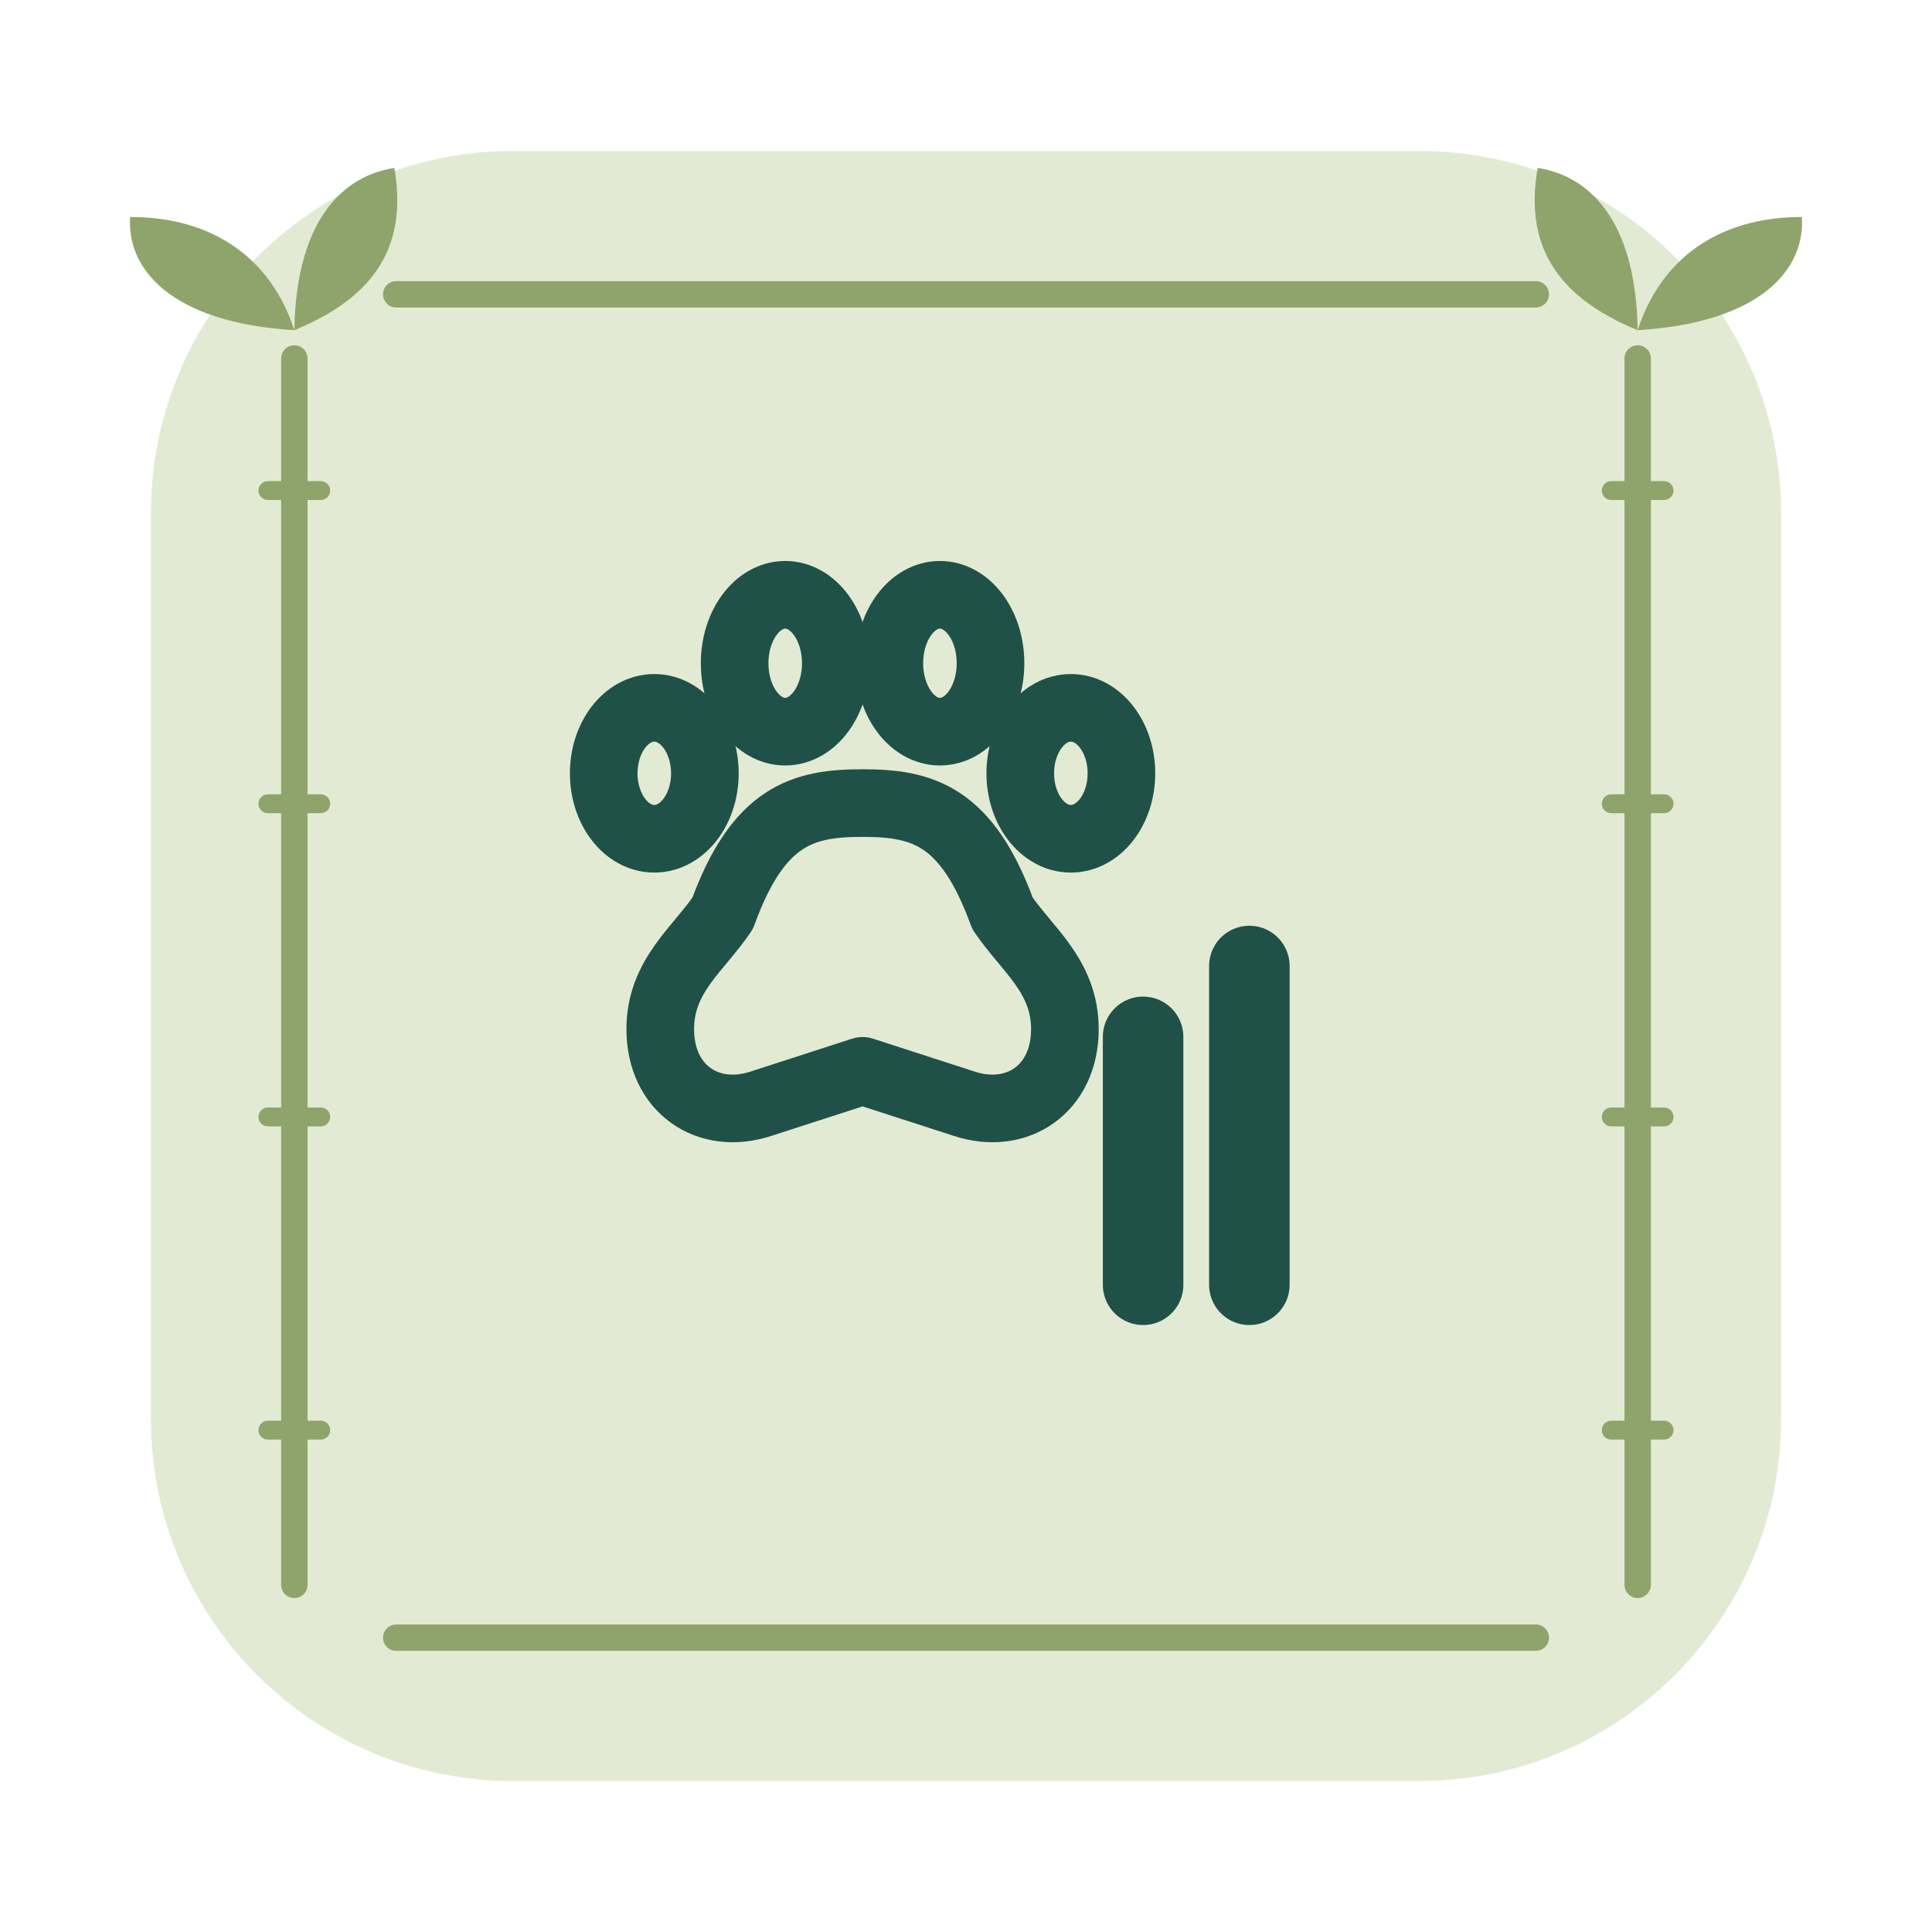
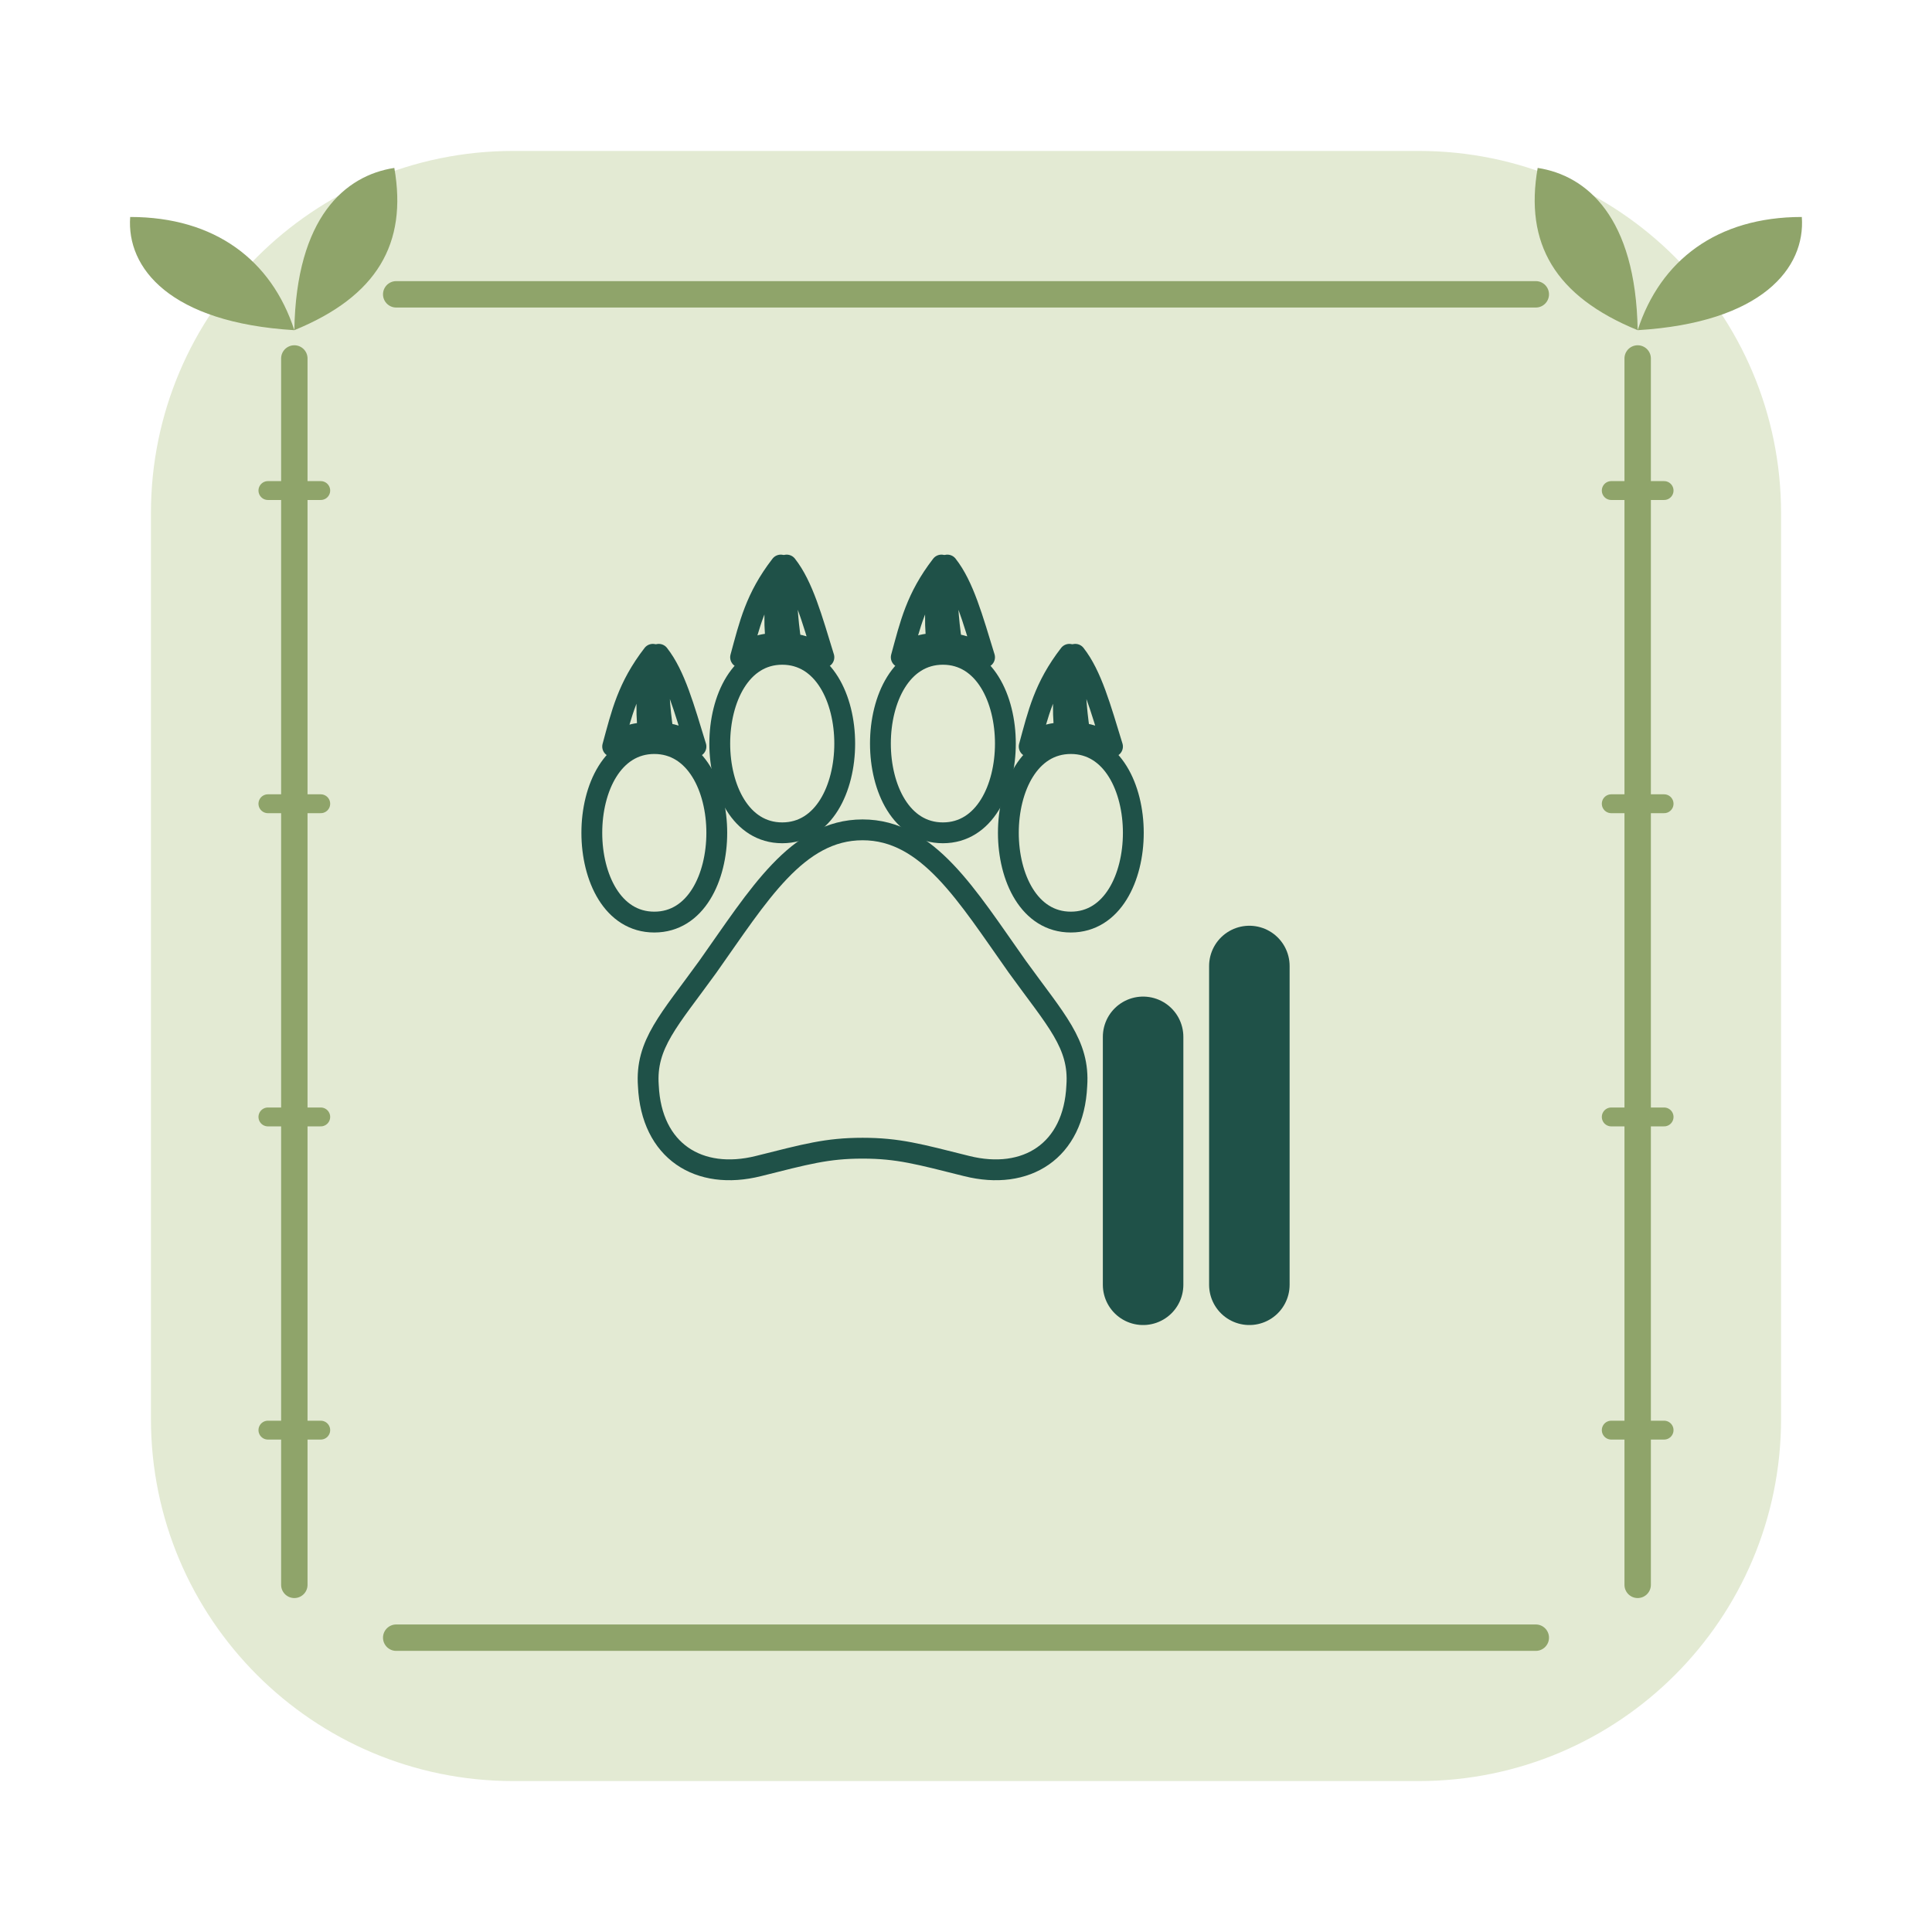
<svg xmlns="http://www.w3.org/2000/svg" viewBox="0 0 64 64">
  <rect x="5" y="5" width="54" height="54" rx="12" fill="#E3EAD3" />
  <g transform="scale(.0625)">
    <path d="M156 190v650m712-650v650M210 156h604M210 868h604" fill="none" stroke="#8FA46A" stroke-width="14" stroke-linecap="round" stroke-linejoin="round" />
    <path d="M142 260h28" fill="none" stroke="#8FA46A" stroke-width="10" stroke-linecap="round" stroke-linejoin="round" />
    <path d="M142 426h28" fill="none" stroke="#8FA46A" stroke-width="10" stroke-linecap="round" stroke-linejoin="round" />
    <path d="M142 592h28" fill="none" stroke="#8FA46A" stroke-width="10" stroke-linecap="round" stroke-linejoin="round" />
    <path d="M142 758h28" fill="none" stroke="#8FA46A" stroke-width="10" stroke-linecap="round" stroke-linejoin="round" />
    <path d="M854 260h28" fill="none" stroke="#8FA46A" stroke-width="10" stroke-linecap="round" stroke-linejoin="round" />
    <path d="M854 426h28" fill="none" stroke="#8FA46A" stroke-width="10" stroke-linecap="round" stroke-linejoin="round" />
    <path d="M854 592h28" fill="none" stroke="#8FA46A" stroke-width="10" stroke-linecap="round" stroke-linejoin="round" />
    <path d="M854 758h28" fill="none" stroke="#8FA46A" stroke-width="10" stroke-linecap="round" stroke-linejoin="round" />
    <g transform="translate(156 175) scale(1 1)">
      <path d="M0 0c-66-4-89-33-87-60 45 0 75 23 87 60Zm0 0c1-60 27-82 53-86 7 40-9 68-53 86Z" fill="#8FA46A" />
    </g>
    <g transform="translate(868 175) scale(-1 1)">
      <path d="M0 0c-66-4-89-33-87-60 45 0 75 23 87 60Zm0 0c1-60 27-82 53-86 7 40-9 68-53 86Z" fill="#8FA46A" />
    </g>
  </g>
  <g color="#1F5148" transform="translate(16 16) scale(1.333333)">
    <g transform="translate(1.44 1.44) scale(.88)">
      <g fill="none" stroke="currentColor" stroke-width="2.273" stroke-linecap="round" stroke-linejoin="round">
        <g transform="translate(-1 -1) scale(.84)">
-           <path d="M7.3 13.7C8.5 10.4 10 10 12 10s3.5.4 4.7 3.7c.8 1.2 2.1 2.1 2.1 3.9 0 2-1.6 3.1-3.4 2.5L12 19l-3.4 1.1c-1.8.6-3.4-.5-3.4-2.5 0-1.8 1.3-2.7 2.1-3.9Z" />
-           <ellipse cx="5" cy="9" rx="1.7" ry="2.2" />
-           <ellipse cx="9.4" cy="5.3" rx="1.7" ry="2.3" />
-           <ellipse cx="14.6" cy="5.3" rx="1.7" ry="2.3" />
-           <ellipse cx="19" cy="9" rx="1.7" ry="2.2" />
+           <path d="M12 10.9 C9.8 10.9 8.5 13.1 6.8 15.5 C5.5 17.3 4.7 18.1 4.8 19.5 C4.9 21.7 6.5 22.7 8.5 22.2 C10.1 21.8 10.8 21.6 12 21.6 C13.2 21.6 13.9 21.8 15.5 22.2 C17.5 22.7 19.1 21.7 19.2 19.5 C19.3 18.1 18.5 17.3 17.2 15.5 C15.5 13.1 14.2 10.9 12 10.9 Z" stroke-width="0.7" />
+           <path d="M5 8 C2.2 8 2.2 14 5 14 C7.8 14 7.8 8 5 8 Z" stroke-width="0.7" />
+           <path d="M9.3 5 C6.5 5 6.5 11 9.3 11 C12.1 11 12.1 5 9.3 5 Z" stroke-width="0.7" />
+           <path d="M14.7 5 C11.9 5 11.9 11 14.7 11 C17.5 11 17.5 5 14.7 5 Z" stroke-width="0.7" />
+           <path d="M19 8 C16.2 8 16.2 14 19 14 C21.8 14 21.8 8 19 8 Z" stroke-width="0.7" />
+           <path d="M4.95 5 C4.1 6.1 3.9 7 3.6 8.1 Q4.1 7.6 4.8 7.65 Q4.65 6.4 4.95 5 Z" stroke-width="0.7" />
+           <path d="M5.15 5 Q5.1 6.4 5.3 7.65 Q5.9 7.7 6.4 8.1 C6 6.8 5.7 5.7 5.15 5 Z" stroke-width="0.7" />
+           <path d="M9.25 2 C8.4 3.1 8.2 4 7.9 5.1 Q8.4 4.6 9.1 4.65 Q8.95 3.4 9.25 2 Z" stroke-width="0.7" />
+           <path d="M9.45 2 Q9.4 3.4 9.6 4.65 Q10.2 4.7 10.7 5.1 C10.3 3.8 10 2.7 9.45 2 Z" stroke-width="0.7" />
+           <path d="M14.65 2 C13.8 3.1 13.6 4 13.3 5.1 Q13.8 4.6 14.5 4.65 Q14.35 3.4 14.65 2 Z" stroke-width="0.7" />
+           <path d="M14.85 2 Q14.8 3.4 15 4.65 Q15.6 4.7 16.1 5.1 C15.7 3.8 15.4 2.7 14.85 2 Z" stroke-width="0.7" />
+           <path d="M18.95 5 C18.1 6.1 17.9 7 17.6 8.1 Q18.1 7.6 18.8 7.65 Q18.65 6.4 18.95 5 Z" stroke-width="0.7" />
+           <path d="M19.15 5 Q19.1 6.4 19.3 7.65 Q19.9 7.7 20.4 8.1 C20 6.8 19.7 5.7 19.15 5 Z" stroke-width="0.7" />
        </g>
        <path d="M17 14v7m3-9v9" />
      </g>
    </g>
  </g>
</svg>
